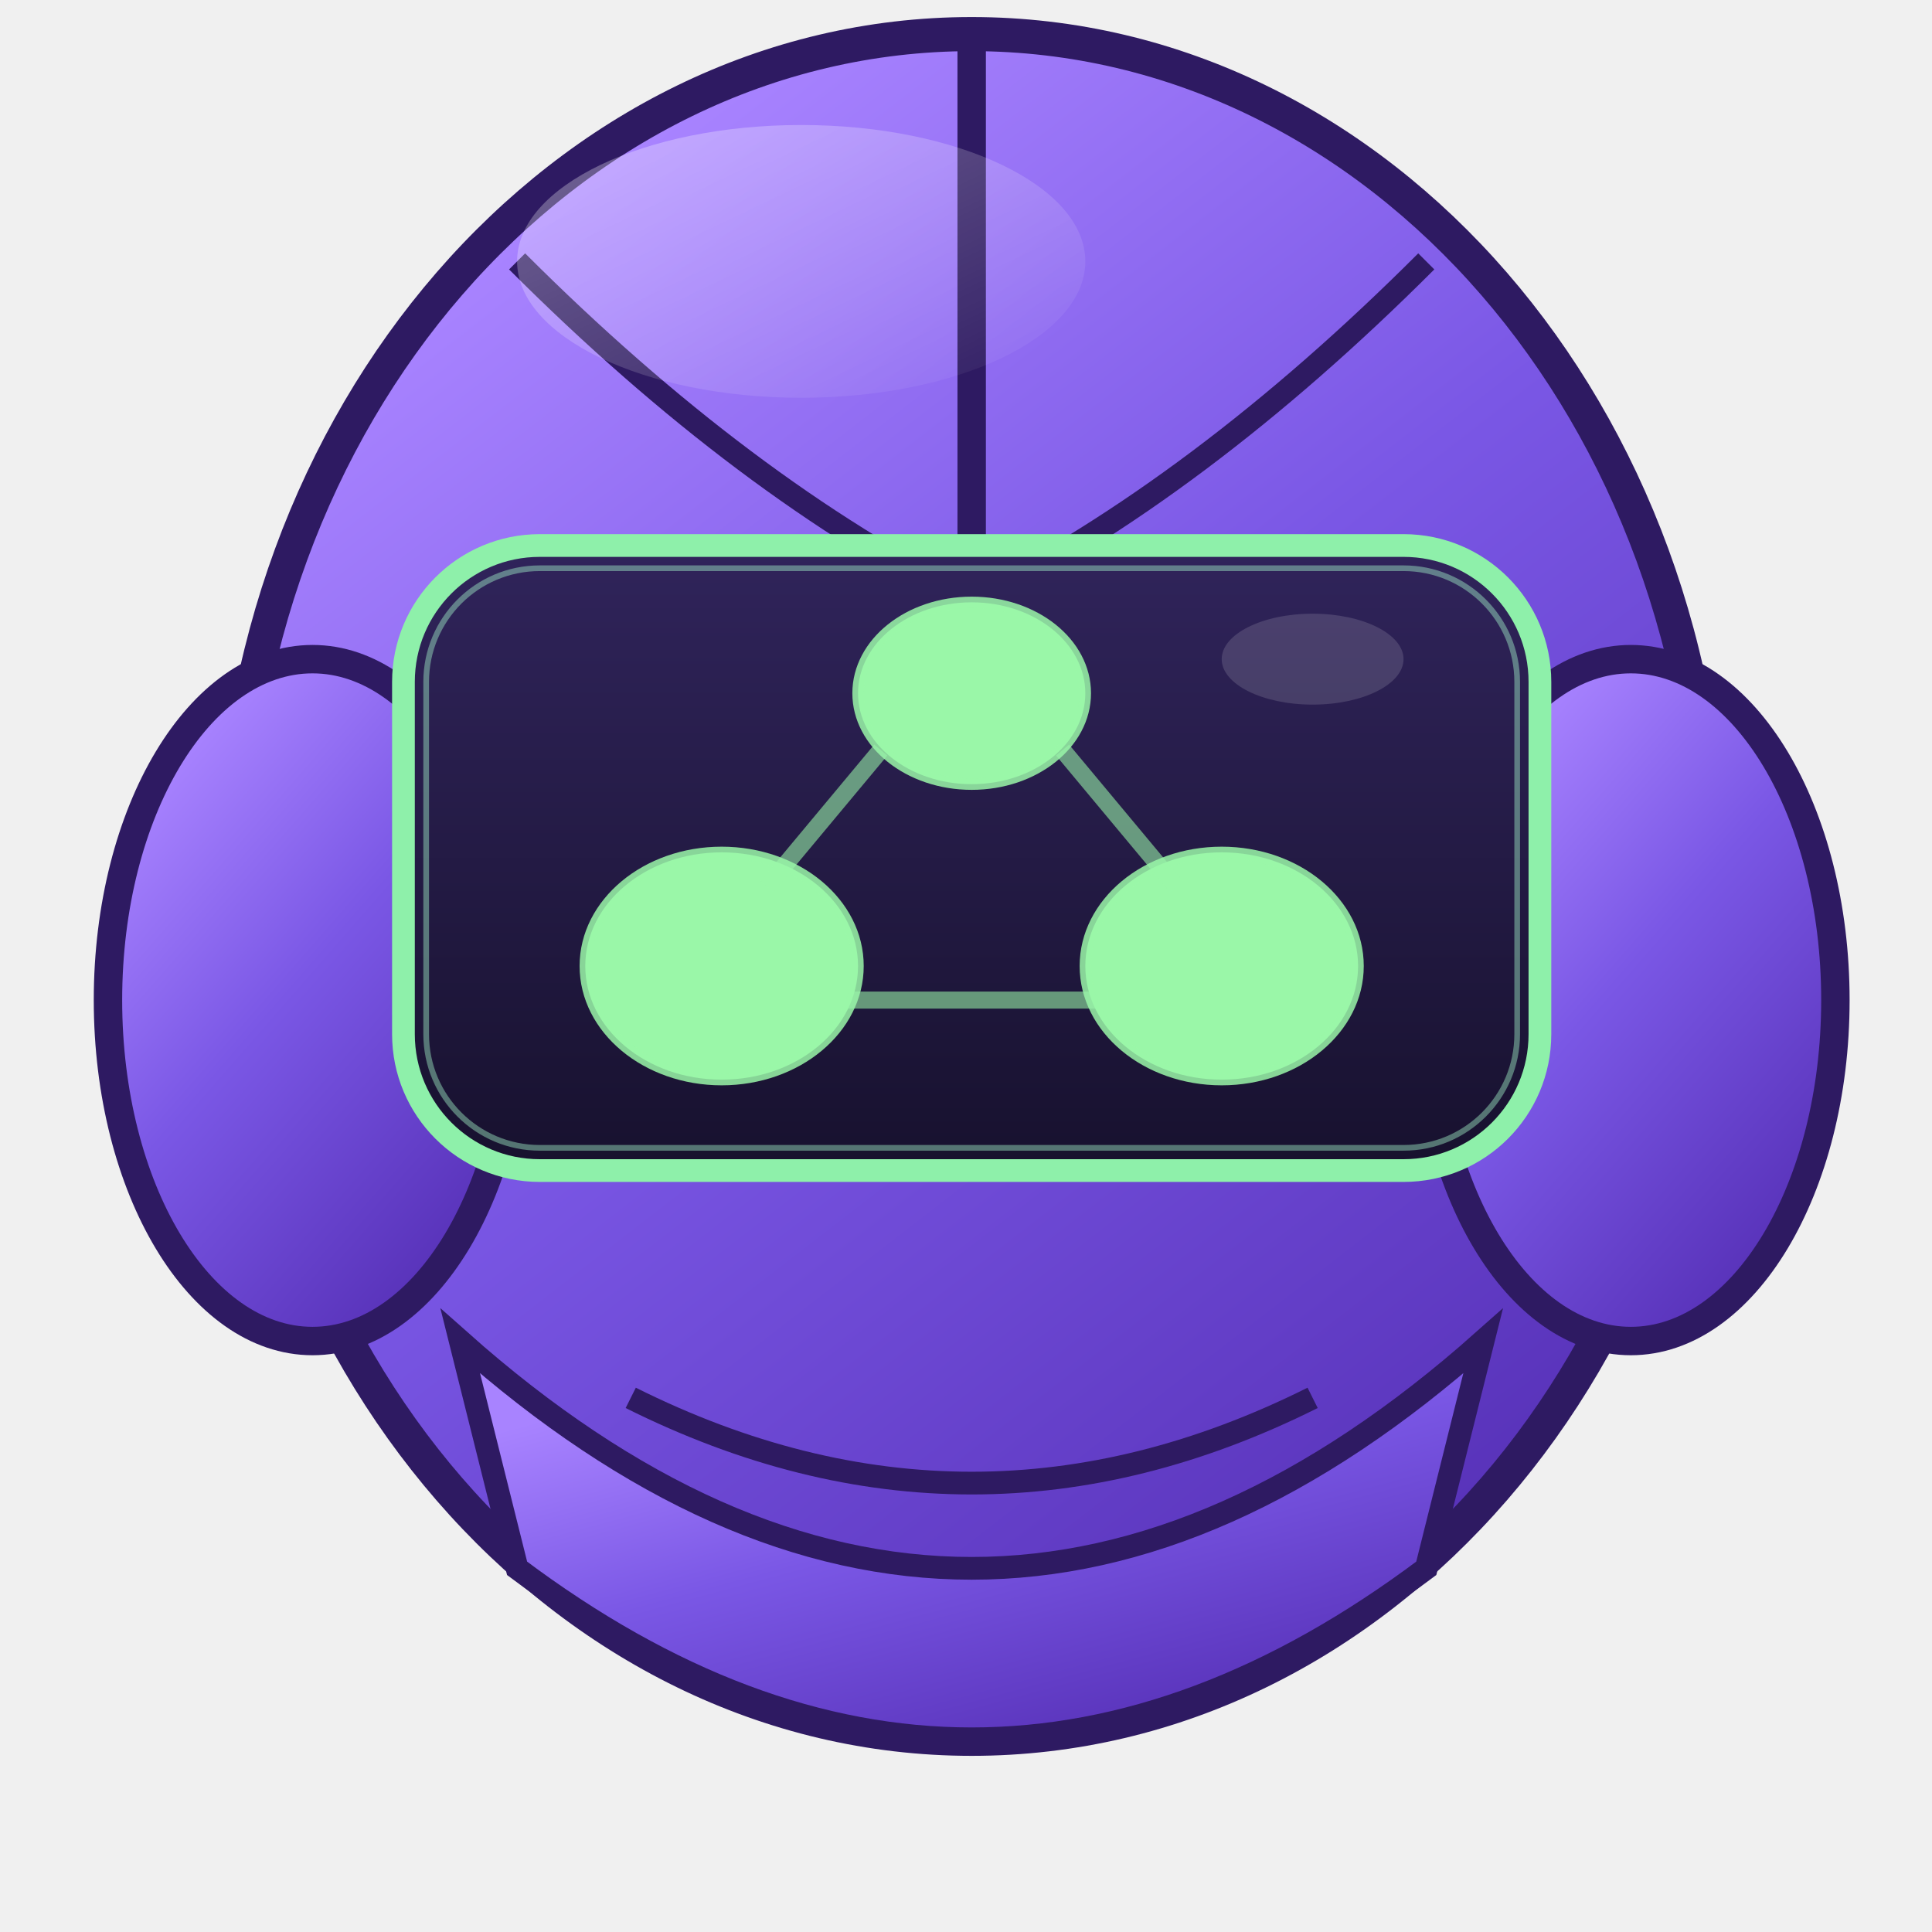
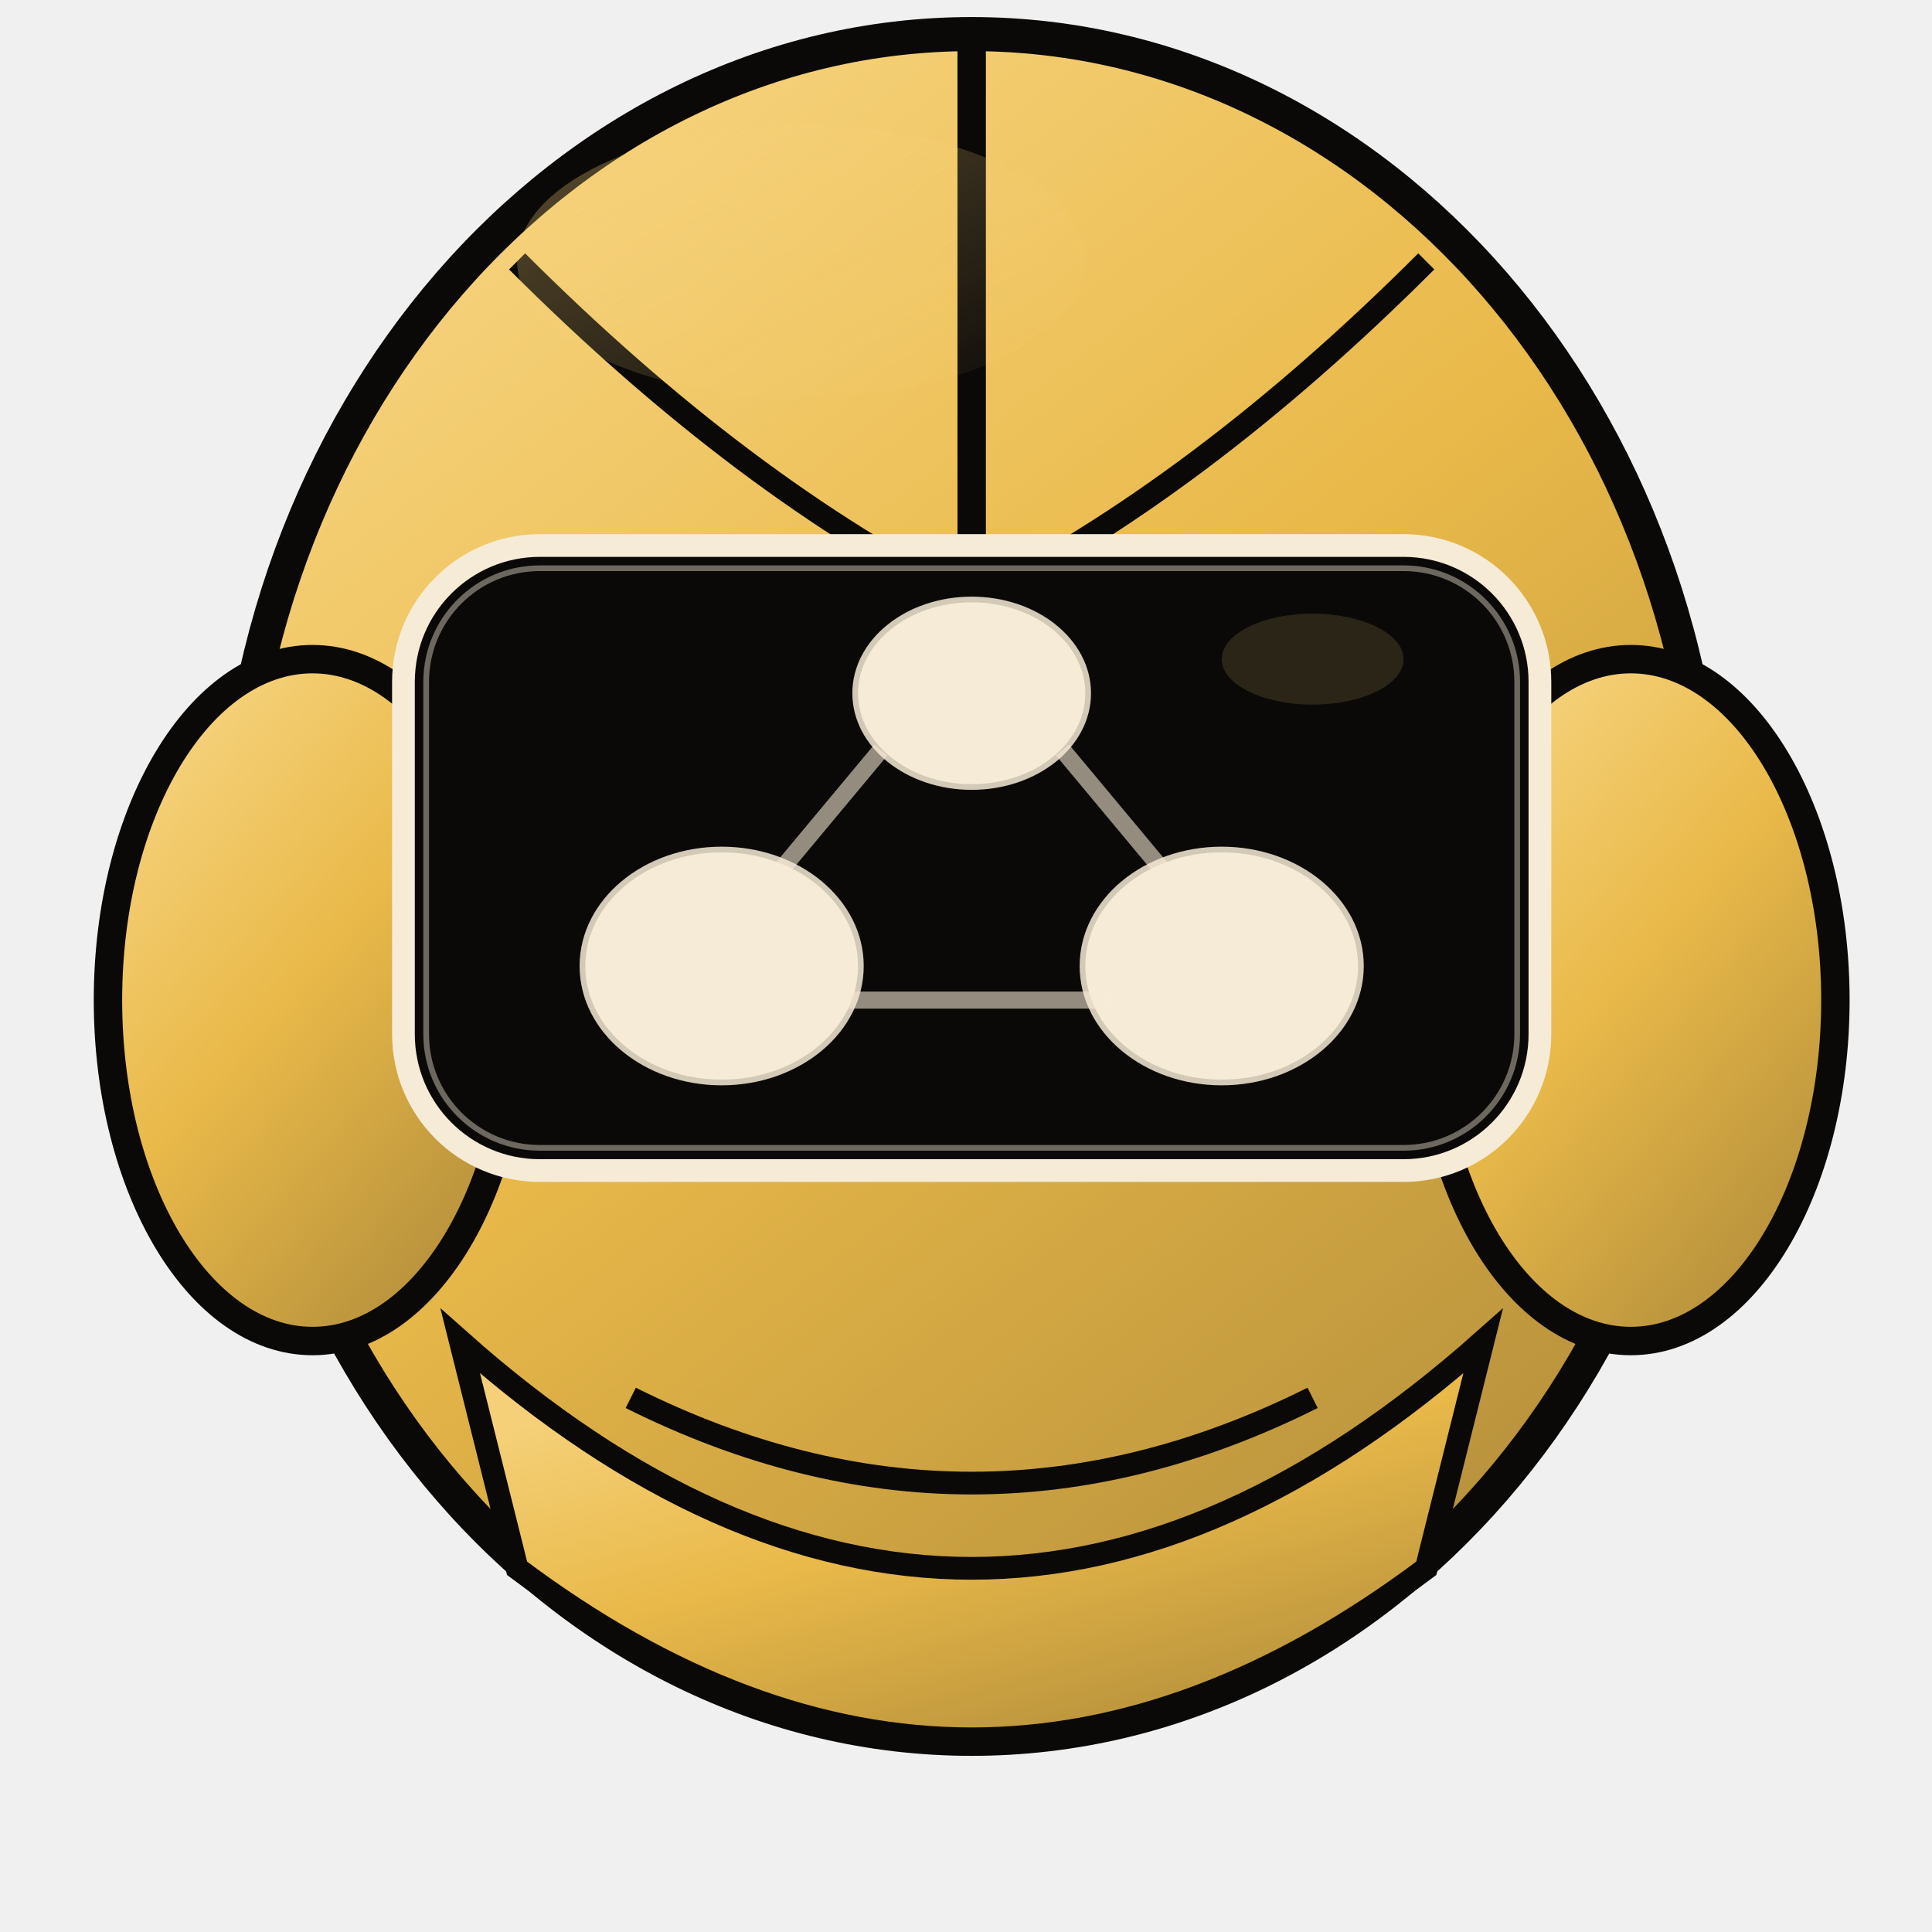
<svg xmlns="http://www.w3.org/2000/svg" width="200" height="200" viewBox="21 27 157 170" fill="none">
  <defs>
    <linearGradient id="helmetGrad" x1="22%" y1="10%" x2="78%" y2="92%">
-       <stop offset="0%" stop-color="#A883FF" />
-       <stop offset="45%" stop-color="#7A57E5" />
-       <stop offset="100%" stop-color="#5832B9" />
+       <stop offset="0%" stop-color="#F5D078" />
+       <stop offset="45%" stop-color="#E9B949" />
+       <stop offset="100%" stop-color="#B8923C" />
    </linearGradient>
    <linearGradient id="visorGrad" x1="0%" y1="0%" x2="0%" y2="100%">
-       <stop offset="0%" stop-color="#30245B" />
-       <stop offset="100%" stop-color="#17112E" />
+       <stop offset="0%" stop-color="#0B0908" />
+       <stop offset="100%" stop-color="#0B0908" />
    </linearGradient>
    <linearGradient id="highlightGrad" x1="0%" y1="0%" x2="100%" y2="100%">
-       <stop offset="0%" stop-color="#ffffff" stop-opacity="0.34" />
-       <stop offset="100%" stop-color="#ffffff" stop-opacity="0" />
+       <stop offset="0%" stop-color="#F5D078" stop-opacity="0.34" />
+       <stop offset="100%" stop-color="#F5D078" stop-opacity="0" />
    </linearGradient>
  </defs>
-   <ellipse cx="100" cy="105" rx="65" ry="75" fill="url(#helmetGrad)" stroke="#2E1A62" stroke-width="3" />
-   <path d="M100 30 Q100 60 100 80" stroke="#2E1A62" stroke-width="2.5" fill="none" />
-   <path d="M60 50 Q80 70 100 80" stroke="#2E1A62" stroke-width="2" fill="none" />
-   <path d="M140 50 Q120 70 100 80" stroke="#2E1A62" stroke-width="2" fill="none" />
-   <ellipse cx="42" cy="115" rx="18" ry="30" fill="url(#helmetGrad)" stroke="#2E1A62" stroke-width="2.5" />
-   <ellipse cx="158" cy="115" rx="18" ry="30" fill="url(#helmetGrad)" stroke="#2E1A62" stroke-width="2.5" />
-   <path d="M55 145 Q100 185 145 145 L140 165 Q100 195 60 165 Z" fill="url(#helmetGrad)" stroke="#2E1A62" stroke-width="2" />
-   <path d="M70 150 Q100 165 130 150" stroke="#2E1A62" stroke-width="2" fill="none" />
-   <rect x="50" y="75" rx="12" ry="12" width="100" height="55" fill="url(#visorGrad)" stroke="#8EF0AA" stroke-width="2" />
-   <rect x="52" y="77" rx="10" ry="10" width="96" height="51" fill="none" stroke="#AAFFD0" stroke-width="0.5" opacity="0.42" />
-   <ellipse cx="100" cy="88" rx="10" ry="8" fill="#9AF7A8" />
-   <ellipse cx="100" cy="88" rx="10" ry="8" fill="none" stroke="#9AF7A8" stroke-width="1" opacity="0.85" />
-   <ellipse cx="78" cy="112" rx="12" ry="10" fill="#9AF7A8" />
-   <ellipse cx="78" cy="112" rx="12" ry="10" fill="none" stroke="#9AF7A8" stroke-width="1" opacity="0.85" />
-   <ellipse cx="122" cy="112" rx="12" ry="10" fill="#9AF7A8" />
-   <ellipse cx="122" cy="112" rx="12" ry="10" fill="none" stroke="#9AF7A8" stroke-width="1" opacity="0.85" />
-   <g stroke="#9AF7A8" stroke-width="1.5" opacity="0.58">
+   <ellipse cx="100" cy="105" rx="65" ry="75" fill="url(#helmetGrad)" stroke="#0B0908" stroke-width="3" />
+   <path d="M100 30 Q100 60 100 80" stroke="#0B0908" stroke-width="2.5" fill="none" />
+   <path d="M60 50 Q80 70 100 80" stroke="#0B0908" stroke-width="2" fill="none" />
+   <path d="M140 50 Q120 70 100 80" stroke="#0B0908" stroke-width="2" fill="none" />
+   <ellipse cx="42" cy="115" rx="18" ry="30" fill="url(#helmetGrad)" stroke="#0B0908" stroke-width="2.5" />
+   <ellipse cx="158" cy="115" rx="18" ry="30" fill="url(#helmetGrad)" stroke="#0B0908" stroke-width="2.5" />
+   <path d="M55 145 Q100 185 145 145 L140 165 Q100 195 60 165 Z" fill="url(#helmetGrad)" stroke="#0B0908" stroke-width="2" />
+   <path d="M70 150 Q100 165 130 150" stroke="#0B0908" stroke-width="2" fill="none" />
+   <rect x="50" y="75" rx="12" ry="12" width="100" height="55" fill="url(#visorGrad)" stroke="#F6EBD6" stroke-width="2" />
+   <rect x="52" y="77" rx="10" ry="10" width="96" height="51" fill="none" stroke="#F6EBD6" stroke-width="0.5" opacity="0.42" />
+   <ellipse cx="100" cy="88" rx="10" ry="8" fill="#F6EBD6" />
+   <ellipse cx="100" cy="88" rx="10" ry="8" fill="none" stroke="#F6EBD6" stroke-width="1" opacity="0.85" />
+   <ellipse cx="78" cy="112" rx="12" ry="10" fill="#F6EBD6" />
+   <ellipse cx="78" cy="112" rx="12" ry="10" fill="none" stroke="#F6EBD6" stroke-width="1" opacity="0.85" />
+   <ellipse cx="122" cy="112" rx="12" ry="10" fill="#F6EBD6" />
+   <ellipse cx="122" cy="112" rx="12" ry="10" fill="none" stroke="#F6EBD6" stroke-width="1" opacity="0.85" />
+   <g stroke="#F6EBD6" stroke-width="1.5" opacity="0.58">
    <line x1="92" y1="93" x2="82" y2="105" />
    <line x1="108" y1="93" x2="118" y2="105" />
    <line x1="88" y1="115" x2="112" y2="115" />
  </g>
  <ellipse cx="85" cy="50" rx="25" ry="12" fill="url(#highlightGrad)" />
-   <ellipse cx="130" cy="85" rx="8" ry="4" fill="#ffffff" opacity="0.14" />
+   <ellipse cx="130" cy="85" rx="8" ry="4" fill="#F5D078" opacity="0.14" />
</svg>
